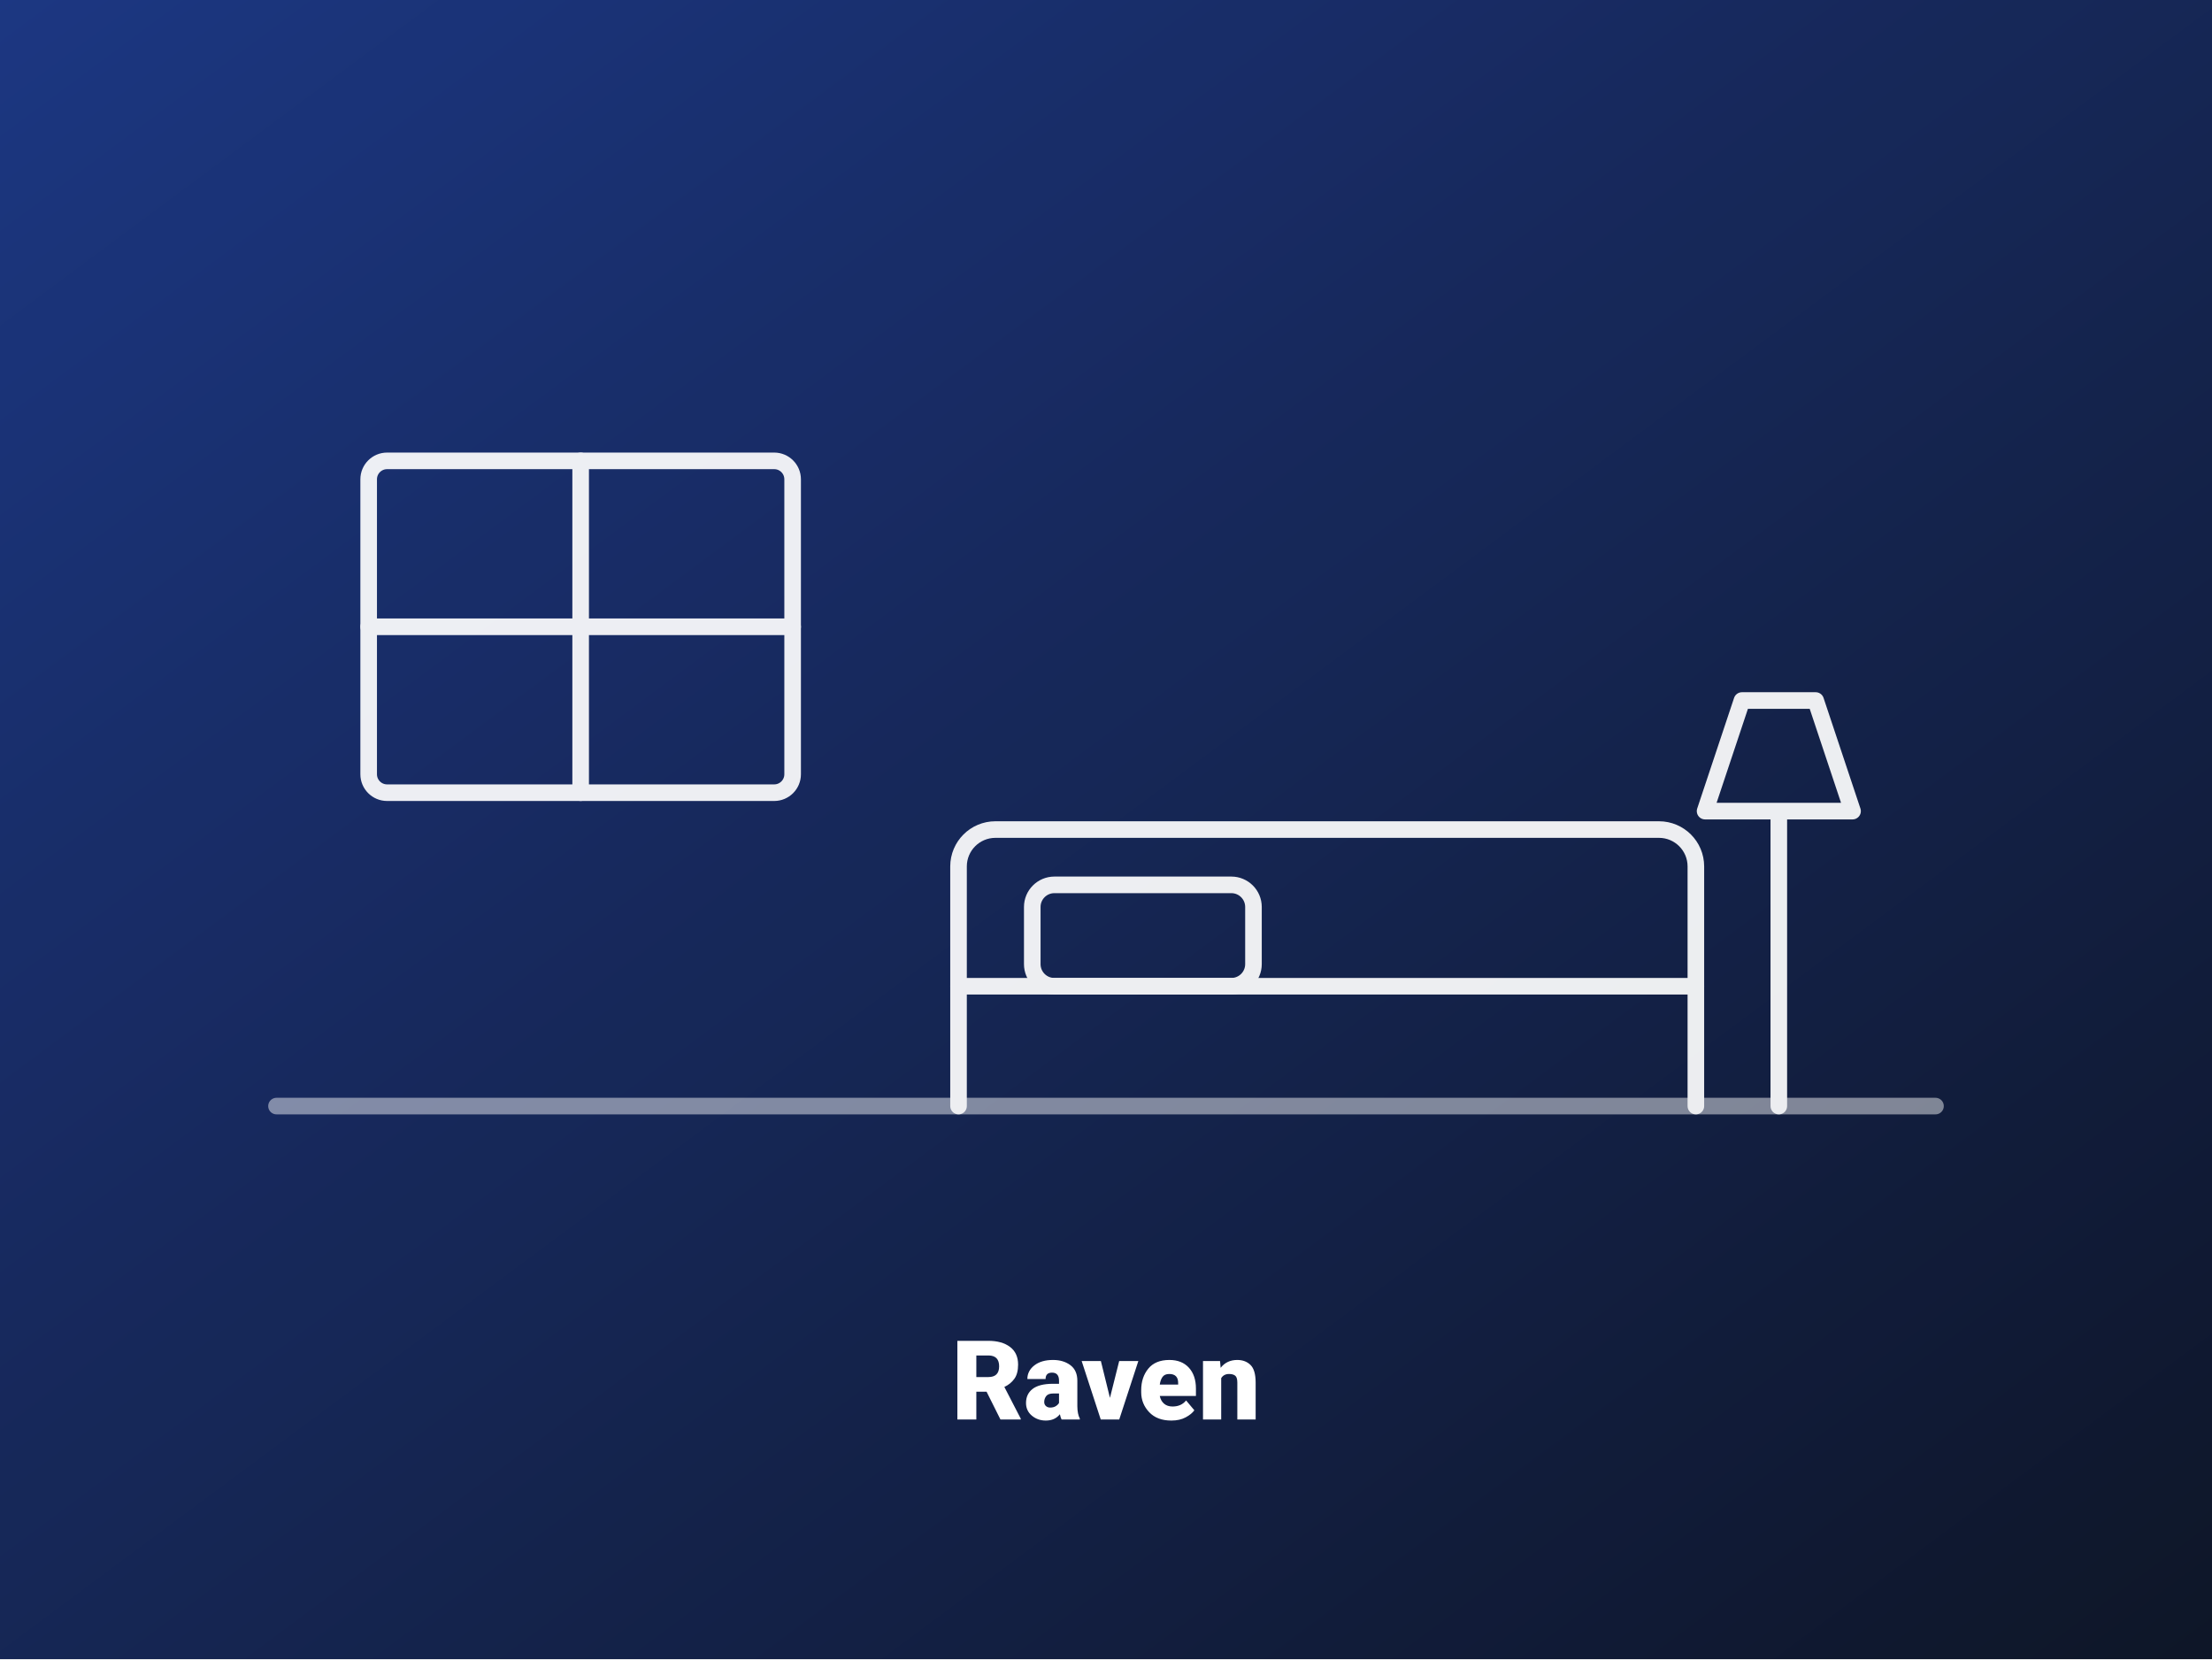
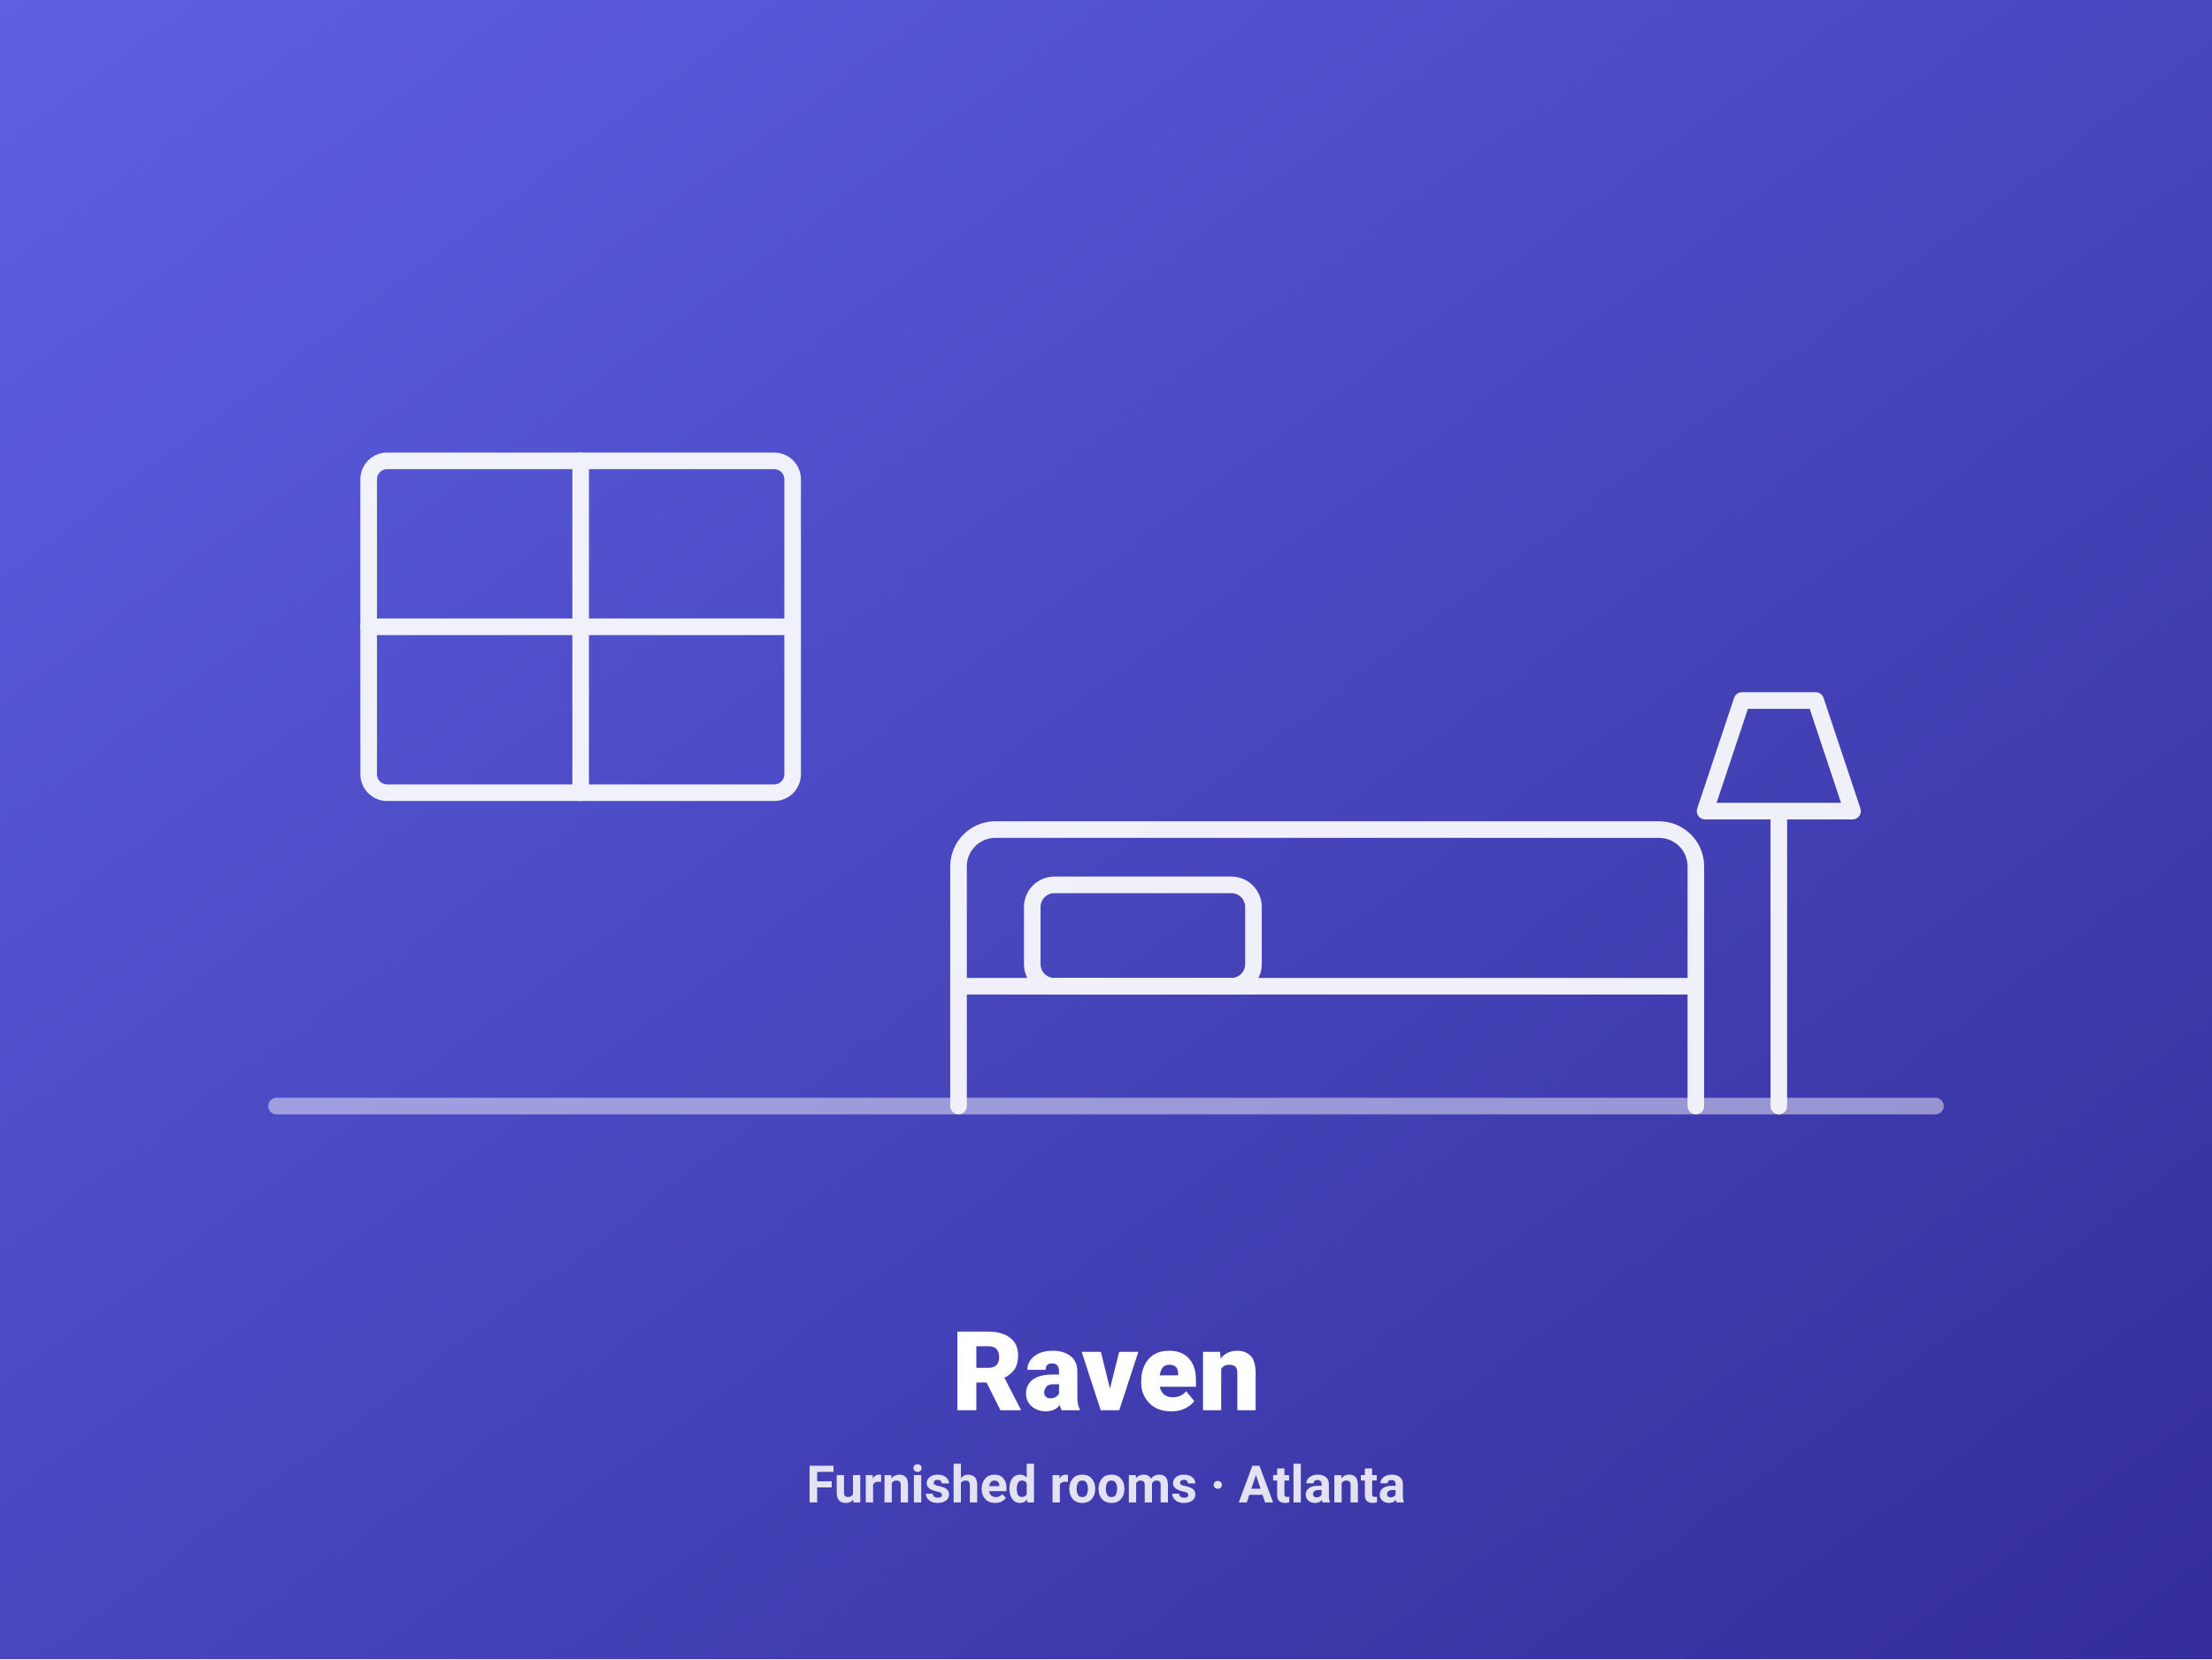
<svg xmlns="http://www.w3.org/2000/svg" width="1200" height="900" viewBox="0 0 1200 900">
  <defs>
    <linearGradient id="g" x1="0" y1="0" x2="1" y2="1">
-       <stop offset="0" stop-color="#1E3A8A" />
-       <stop offset="1" stop-color="#0F172A" />
+       <stop offset="0" stop-color="#6366F1" />
+       <stop offset="1" stop-color="#3730A3" />
    </linearGradient>
  </defs>
  <rect width="1200" height="900" fill="url(#g)" />
  <rect width="1200" height="900" fill="#000" opacity="0.06" />
  <g fill="none" stroke="#FFFFFF" stroke-width="9" stroke-linecap="round" stroke-linejoin="round" opacity="0.92">
    <path d="M150 600 H1050" opacity="0.5" />
    <rect x="200" y="250" width="230" height="180" rx="10" />
    <path d="M315 250 V430 M200 340 H430" />
    <path d="M520 600 V470 a20 20 0 0 1 20-20 H900 a20 20 0 0 1 20 20 V600" />
    <path d="M520 535 H920" />
    <rect x="560" y="480" width="120" height="55" rx="12" />
    <path d="M965 600 V440 M925 440 H1005 L985 380 H945 Z" />
  </g>
-   <text x="600" y="770" text-anchor="middle" font-family="system-ui,-apple-system,Segoe UI,Roboto,Arial,sans-serif" font-size="60" font-weight="800" fill="#fff">Raven</text>
+   <text x="600" y="765" text-anchor="middle" font-family="system-ui,-apple-system,Segoe UI,Roboto,Arial,sans-serif" font-size="60" font-weight="800" fill="#fff">Raven</text>
+   <text x="600" y="815" text-anchor="middle" font-family="system-ui,-apple-system,Segoe UI,Roboto,Arial,sans-serif" font-size="28" font-weight="600" fill="#fff" opacity="0.85">Furnished rooms · Atlanta</text>
</svg>
